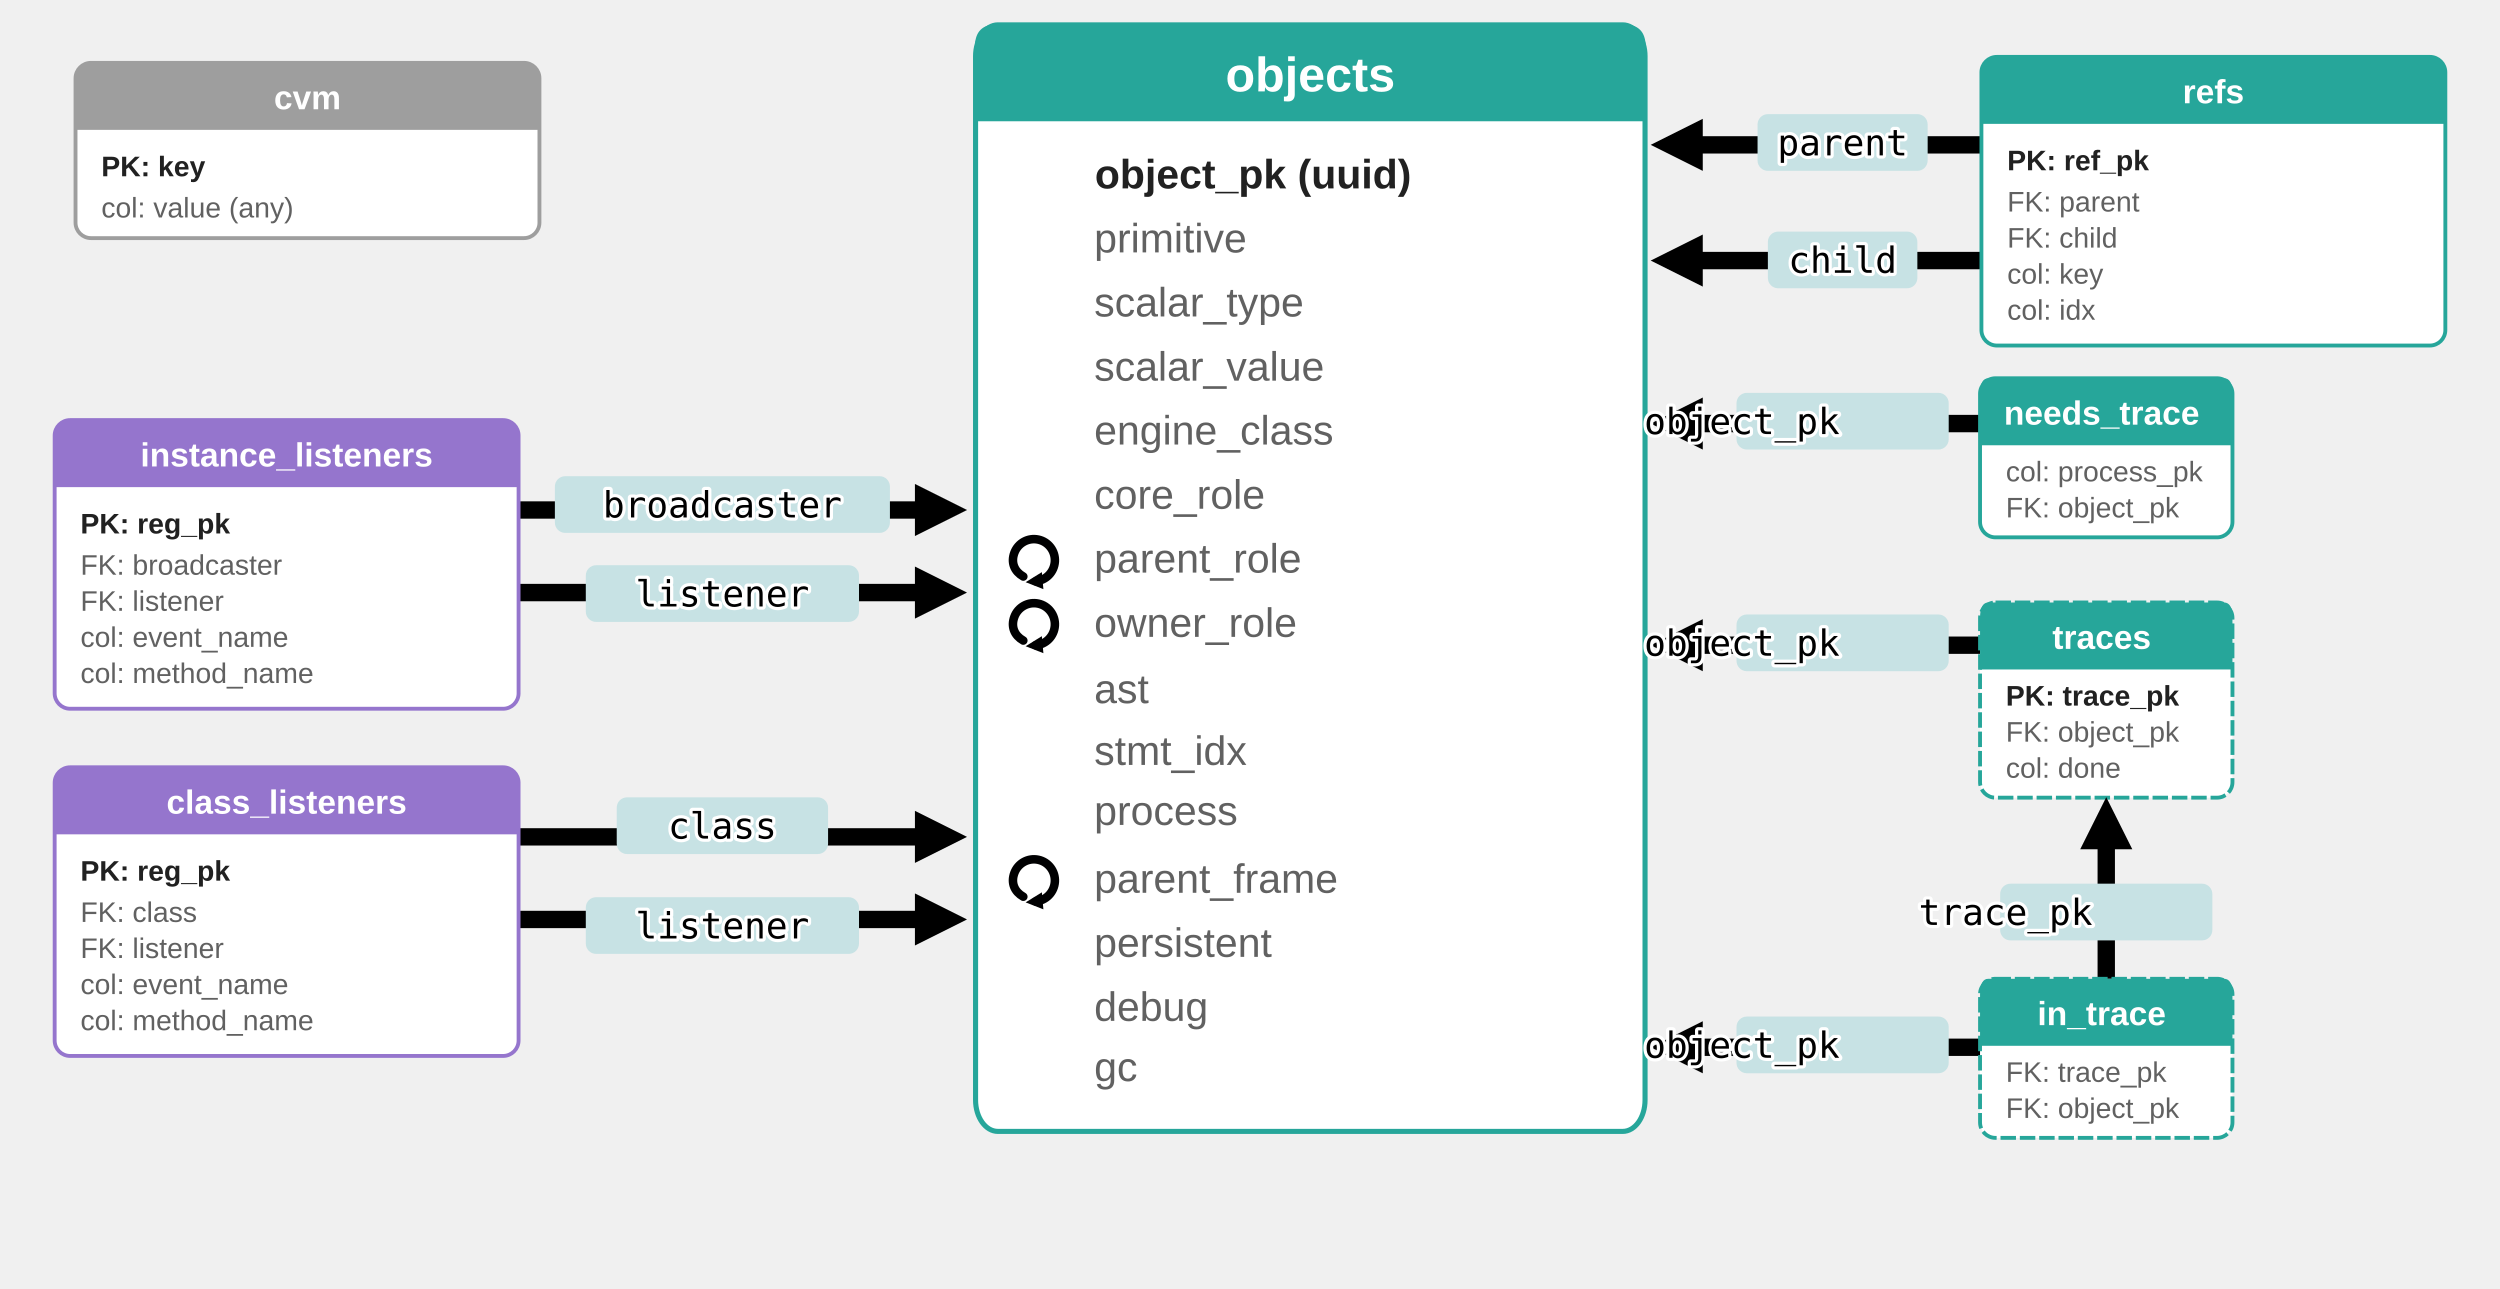
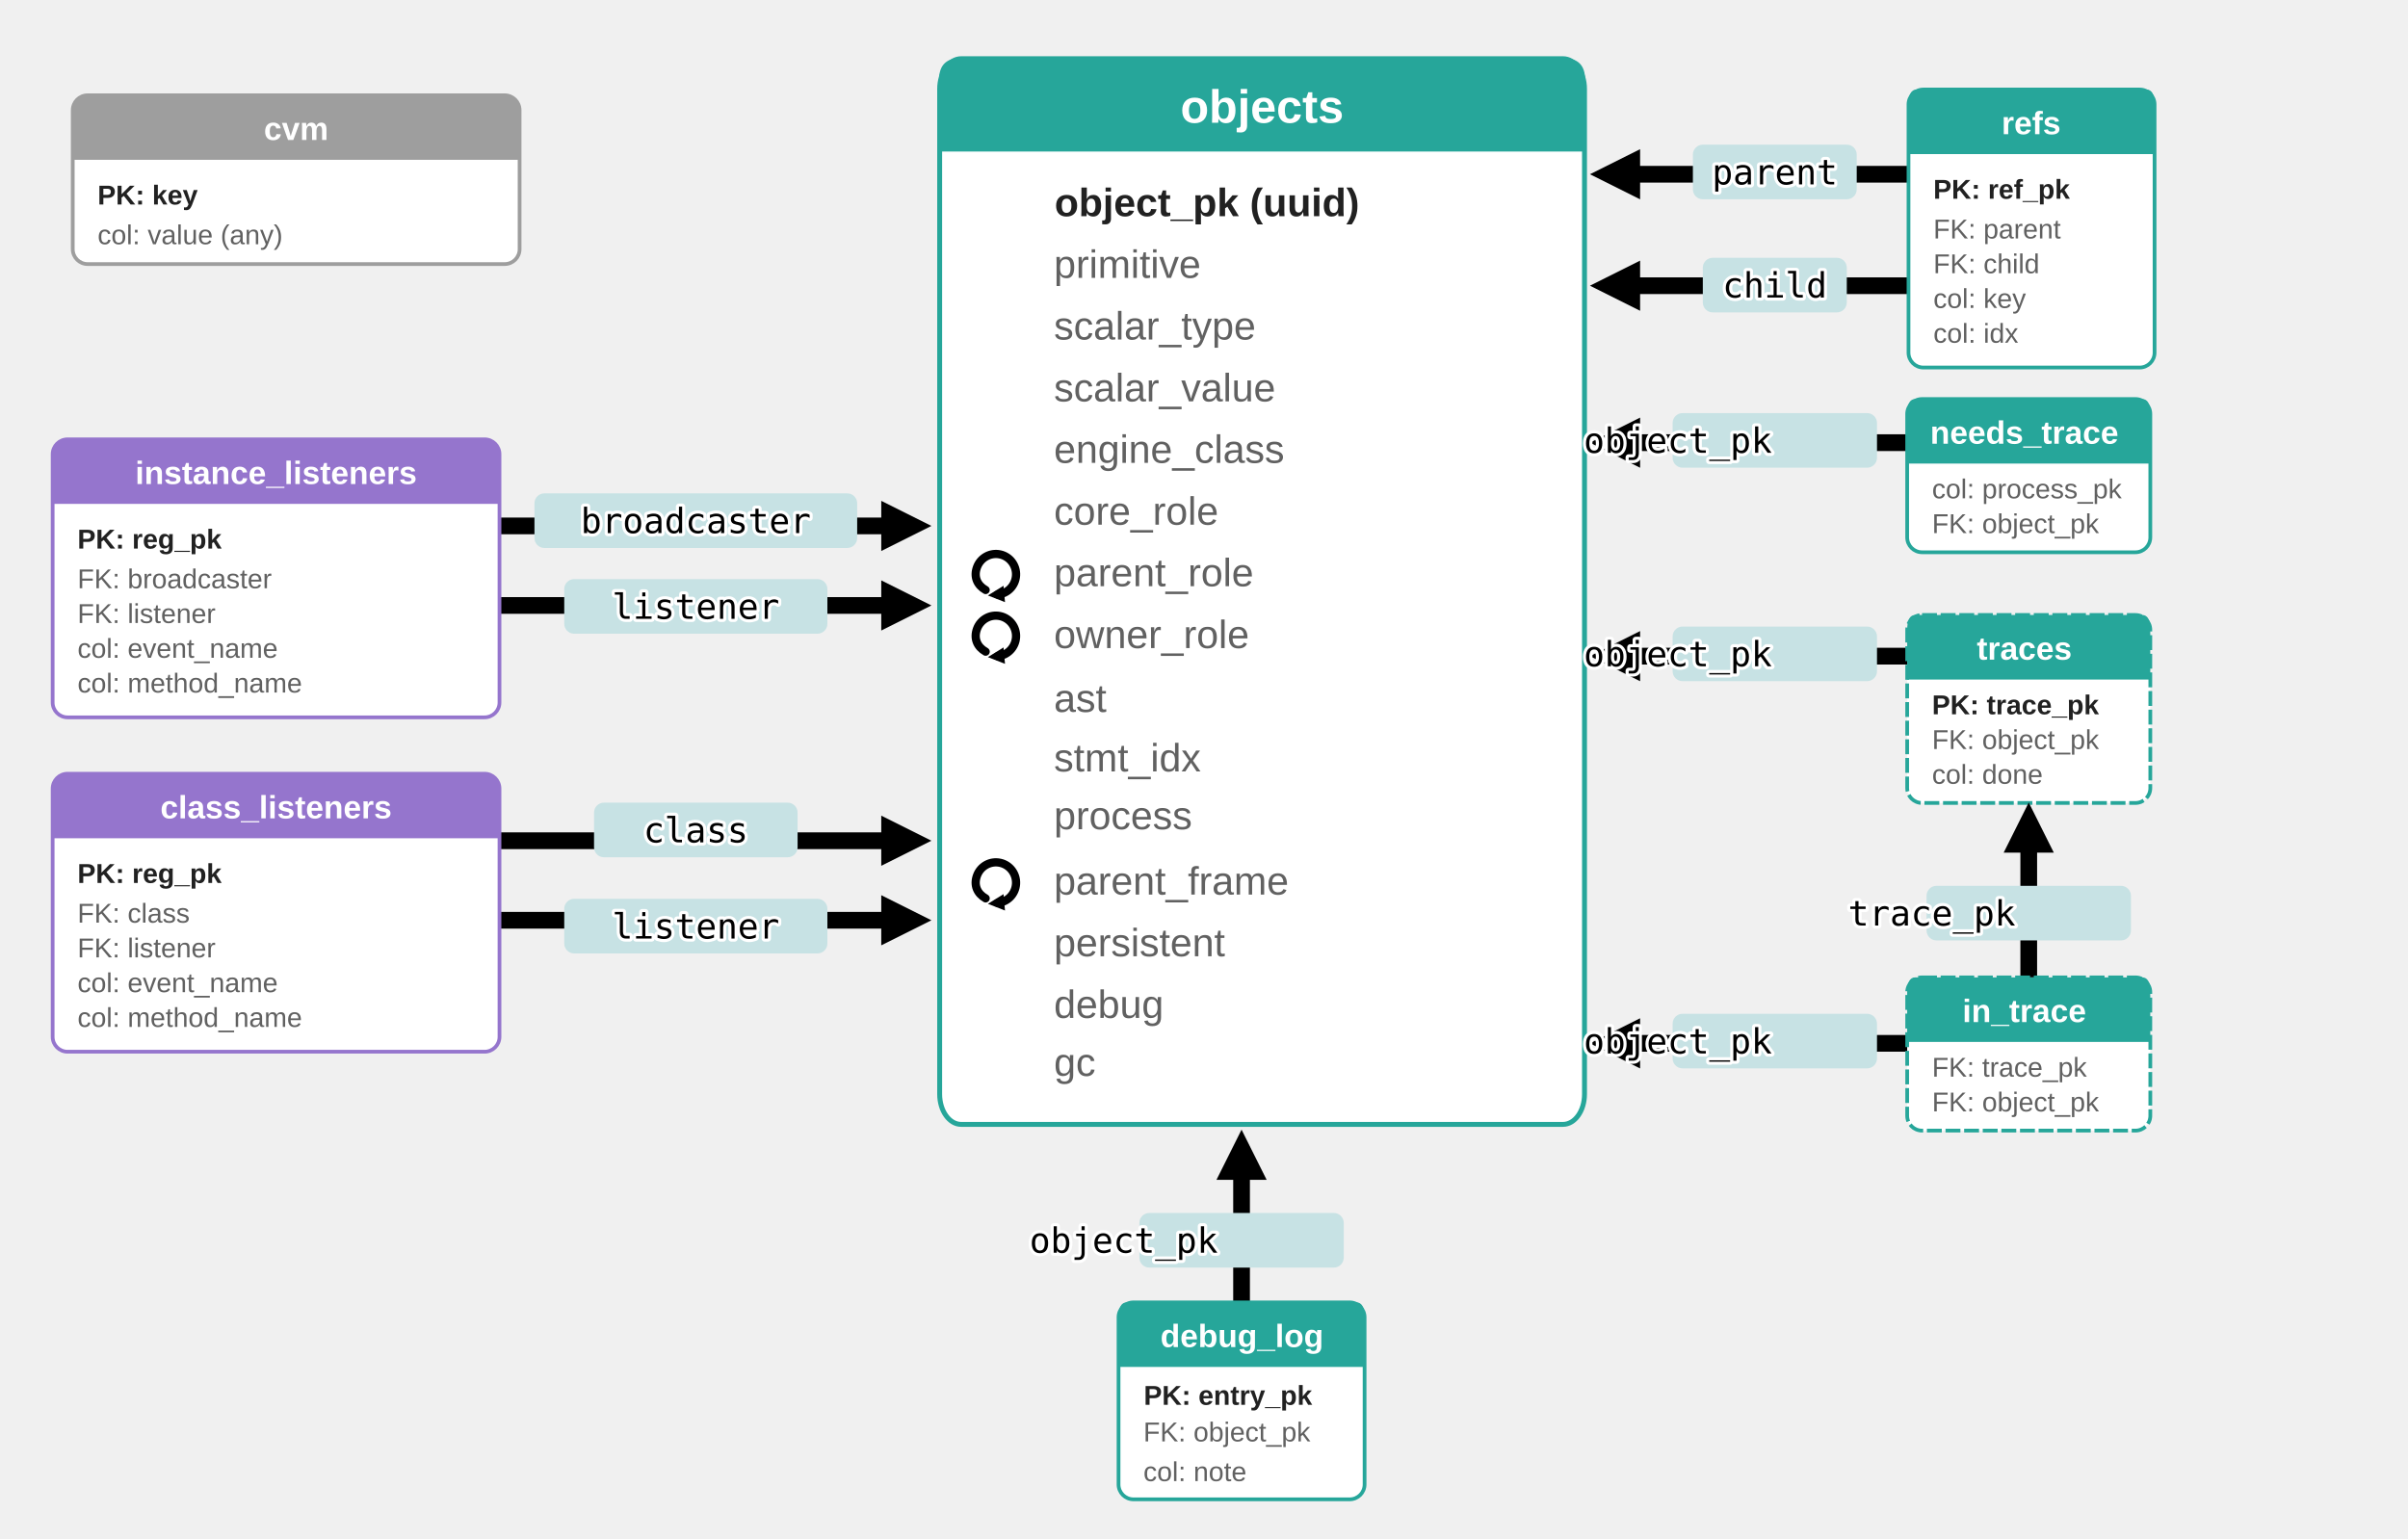
- <svg xmlns="http://www.w3.org/2000/svg" viewBox="0 0 970 500" width="970" role="img" aria-label="CVM entity-relationship diagram under the frames-as-objects design. Six tables grouped into: cvm marker (gray), object graph (objects and refs, teal), listeners (instance_listeners and class_listeners, purple), and execution (processes, green). Frames are not a separate table — a frame is an `objects` row with primitive = 'f' (biconditional with the ast column, which carries the code the frame is executing). Foreign keys drawn as curved gray lines with arrowheads. Self-referential foreign keys are drawn as small self-loop arrows on the source column." version="1.1" id="svg707" height="500">
+ <svg xmlns="http://www.w3.org/2000/svg" viewBox="0 0 970 620" width="970" role="img" aria-label="CVM entity-relationship diagram under the frames-as-objects design. Six tables grouped into: cvm marker (gray), object graph (objects and refs, teal), listeners (instance_listeners and class_listeners, purple), and execution (processes, green). Frames are not a separate table — a frame is an `objects` row with primitive = 'f' (biconditional with the ast column, which carries the code the frame is executing). Foreign keys drawn as curved gray lines with arrowheads. Self-referential foreign keys are drawn as small self-loop arrows on the source column." version="1.1" id="svg707" height="620">
  <defs id="defs493">
    <marker id="fk-arrow" viewBox="0 0 10 10" refX="6" refY="5" markerWidth="3" markerHeight="3" orient="auto" preserveAspectRatio="xMidYMid">
      <path d="M 0,0 10,5 0,10 Z" fill="context-stroke" id="path13238" />
    </marker>
    <style type="text/css" id="style14617">
      .fk-arrow {
        fill: none;
        stroke: #000000;
        stroke-width: 6.735;
        stroke-linecap: round;
        stroke-linejoin: round;
        marker-end: url(#fk-arrow);
        paint-order: stroke fill markers;
      }
      .fk-label-rect {
        fill: #c7e2e4;
        stroke: none;
      }
      .fk-label-text {
        font-family: 'DejaVu Sans Mono', monospace;
        font-size: 14px;
        fill: #000000;
        stroke: #ffffff;
        stroke-width: 2.5;
        paint-order: stroke fill markers;
        stroke-linejoin: round;
        text-anchor: middle;
      }
    </style>
    <marker id="fk-arrow-3" viewBox="0 0 10 10" refX="4" refY="5" markerWidth="2" markerHeight="2" orient="auto" preserveAspectRatio="xMidYMid">
      <path d="M 0,0 10,5 0,10 Z" fill="context-stroke" id="path13238-6" />
    </marker>
    <marker id="fk-arrow-36" viewBox="0 0 10 10" refX="6" refY="5" markerWidth="3" markerHeight="3" orient="auto" preserveAspectRatio="xMidYMid">
      <path d="M 0,0 10,5 0,10 Z" fill="context-stroke" id="path13238-7" />
    </marker>
+     <marker id="fk-arrow-36-6" viewBox="0 0 10 10" refX="6" refY="5" markerWidth="3" markerHeight="3" orient="auto" preserveAspectRatio="xMidYMid">
+       <path d="M 0,0 10,5 0,10 Z" fill="context-stroke" id="path13238-7-7" />
+     </marker>
  </defs>
  <g id="layer2" transform="translate(-414.4918,-540.9965)" />
  <g id="layer1" transform="translate(-414.4918,-540.9965)">
-     <g transform="matrix(1.445779,0,0,1.4474,792.769,550.404)" id="g575" style="font-family:'Helvetica Neue', Arial, sans-serif;stroke-width:0.691">
+     <g id="g2192" transform="translate(-1.434872,14)">
+       <path class="fk-arrow" d="M 916.057,1100.431 V 990.188" id="path2381-5" style="fill:none;stroke:#000000;stroke-width:6.735;stroke-linecap:round;stroke-linejoin:round;marker-end:url(#fk-arrow-36-6);paint-order:stroke fill markers" />
+       <g id="g2184">
+         <g transform="translate(914.9264,1026.674)" id="g2389-3">
+           <rect x="-40.033" y="-11" width="82.328" height="22" rx="4" ry="4" class="fk-label-rect" id="rect2383-5" style="fill:#c7e2e4;stroke:none;stroke-width:1" />
+           <text x="0" y="5" class="fk-label-text" id="text2387-6" style="font-size:14px;font-family:'DejaVu Sans Mono', monospace;text-anchor:middle;white-space:pre;inline-size:92.294;display:inline;fill:#000000;stroke:#ffffff;stroke-width:2.5;stroke-linejoin:round;paint-order:stroke fill markers" xml:space="preserve">
+             <tspan x="0" y="5" id="tspan2696">object_pk</tspan>
+           </text>
+         </g>
+       </g>
+     </g>
+     <g transform="matrix(1.445779,0,0,1.4474,792.769,564.404)" id="g575" style="font-family:'Helvetica Neue', Arial, sans-serif;stroke-width:0.691">
      <rect x="0.167" y="0.167" width="179.667" height="296.626" rx="5.989" ry="8.41" fill="#ffffff" stroke="#26a69a" stroke-width="1.37" id="rect559" />
      <path d="M 0,6 Q 0,0 6,0 h 168 q 6,0 6,6 V 26 H 0 Z" fill="#26a69a" id="path561" style="stroke-width:0.478" />
      <text x="90" y="18" text-anchor="middle" font-size="13px" font-weight="700" fill="#ffffff" id="text563" style="stroke-width:0.478">objects</text>
      <text x="32.176" y="44" font-size="11px" font-weight="700" fill="#212121" style="stroke-width:0.478" id="text1026">object_pk (uuid)</text>
      <text x="32" y="61.167" font-size="11px" fill="#616161" style="stroke-width:0.478" id="text1028">primitive</text>
      <text x="32" y="78.333" font-size="11px" fill="#616161" style="stroke-width:0.478" id="text1030">scalar_type</text>
      <text x="32" y="95.548" font-size="11px" fill="#616161" style="stroke-width:0.478" id="text1032">scalar_value</text>
      <text x="32" y="112.666" font-size="11px" fill="#616161" style="stroke-width:0.478" id="text1034">engine_class</text>
      <text x="32" y="129.881" font-size="11px" fill="#616161" style="stroke-width:0.478" id="text1036">core_role</text>
      <g id="g1153" transform="translate(0,-1.500269)">
        <text x="32" y="148.5" font-size="11px" fill="#616161" style="stroke-width:0.478" id="text1038">parent_role</text>
        <path style="fill:none;stroke:#000001;stroke-width:2.291;stroke-linecap:round;stroke-linejoin:round;marker-end:url(#fk-arrow-3);paint-order:stroke fill markers;stop-color:#000000" d="m 12.978,149.548 c -2.424,-1.367 -3.378,-3.743 -2.398,-6.362 0.98,-2.619 3.714,-4.123 6.431,-3.538 2.717,0.585 4.602,3.083 4.434,5.876 -0.168,2.794 -2.339,5.044 -5.106,5.294" id="path1040" />
      </g>
      <g id="g1157" transform="translate(0,-1.585307)">
        <text x="32" y="165.8" font-size="11px" fill="#616161" style="stroke-width:0.478" id="text1042">owner_role</text>
        <path style="fill:none;stroke:#000001;stroke-width:2.291;stroke-linecap:round;stroke-linejoin:round;marker-end:url(#fk-arrow-3);paint-order:stroke fill markers;stop-color:#000000" d="m 12.978,166.799 c -2.424,-1.367 -3.378,-3.743 -2.398,-6.362 0.98,-2.619 3.714,-4.123 6.431,-3.538 2.717,0.585 4.602,3.083 4.434,5.876 -0.168,2.794 -2.339,5.044 -5.106,5.294" id="path1044" />
      </g>
      <text x="32" y="181.991" font-size="11px" fill="#616161" style="stroke-width:0.478" id="text1046">ast</text>
      <text x="32" y="198.548" font-size="11px" fill="#616161" style="stroke-width:0.478" id="text1048">stmt_idx</text>
      <text x="32" y="214.64" font-size="11px" fill="#616161" style="stroke-width:0.478" id="text1050">process</text>
      <g id="g1161" transform="translate(0,-2.172531)">
        <text x="32" y="235" font-size="11px" fill="#616161" style="stroke-width:0.478" id="text1052">parent_frame</text>
        <path style="fill:none;stroke:#000001;stroke-width:2.291;stroke-linecap:round;stroke-linejoin:round;marker-end:url(#fk-arrow-3);paint-order:stroke fill markers;stop-color:#000000" d="m 12.978,236.053 c -2.424,-1.367 -3.378,-3.743 -2.398,-6.362 0.98,-2.619 3.714,-4.123 6.431,-3.538 2.717,0.585 4.602,3.083 4.434,5.876 -0.168,2.794 -2.339,5.044 -5.106,5.294" id="path1054" />
      </g>
      <text x="32" y="249.999" font-size="11px" fill="#616161" style="stroke-width:0.478" id="text1056">persistent</text>
      <text x="32" y="283.307" font-size="11px" fill="#616161" style="stroke-width:0.478" id="text1058">gc</text>
      <text x="32" y="267.166" font-size="11px" fill="#616161" style="stroke-width:0.478" id="text1064">debug</text>
    </g>
-     <g transform="translate(443.7963,565.3818)" id="g529" style="font-family:'Helvetica Neue', Arial, sans-serif">
+     <g transform="translate(443.7963,579.3818)" id="g529" style="font-family:'Helvetica Neue', Arial, sans-serif">
      <rect x="0" y="0" width="180" height="68" rx="6" ry="6" fill="#ffffff" stroke="#9e9e9e" stroke-width="1.5" id="rect521" />
      <path d="M 0,6 Q 0,0 6,0 h 168 q 6,0 6,6 V 26 H 0 Z" fill="#9e9e9e" id="path523" />
      <text x="90" y="18" text-anchor="middle" font-size="13px" font-weight="700" fill="#ffffff" id="text525">cvm</text>
      <text x="10" y="44" font-size="11px" font-weight="700" fill="#212121" id="text527">PK: key</text>
      <text x="10" y="60" font-size="11px" fill="#616161" id="text-cvm-value">col: value (any)</text>
    </g>
-     <g id="g508" transform="translate(240.7677,18.58208)">
+     <g id="g508" transform="translate(240.7677,32.58208)">
      <path class="fk-arrow" d="M 360.882,752.335 H 540.839" id="path14365" />
      <path class="fk-arrow" d="M 360.882,720.294 H 540.839" id="path14367" />
      <g transform="translate(454.0155,718.1781)" id="fk-label-4">
        <rect x="-65" y="-11" width="130" height="22" rx="4" ry="4" class="fk-label-rect" id="rect11572" />
        <text x="0" y="5" class="fk-label-text" id="text11574">broadcaster</text>
      </g>
      <g transform="translate(454.0155,752.722)" id="fk-label-3">
        <rect x="-53" y="-11" width="106" height="22" rx="4" ry="4" class="fk-label-rect" id="rect11567" />
        <text x="0" y="5" class="fk-label-text" id="text11569">listener</text>
      </g>
      <g transform="translate(194.9319,685.4114)" id="g543" style="font-family:'Helvetica Neue', Arial, sans-serif">
        <rect x="0" y="0" width="180" height="112" rx="6" ry="6" fill="#ffffff" stroke="#9575cd" stroke-width="1.5" id="rect531" />
        <path d="M 0,6 Q 0,0 6,0 h 168 q 6,0 6,6 V 26 H 0 Z" fill="#9575cd" id="path533" />
        <text x="90" y="18" text-anchor="middle" font-size="13px" font-weight="700" fill="#ffffff" id="text535">instance_listeners</text>
        <text x="10" y="44" font-size="11px" font-weight="700" fill="#212121" id="text537">PK: reg_pk</text>
        <text x="10" y="60" font-size="11px" fill="#616161" id="text539">FK: broadcaster</text>
        <text x="10" y="74" font-size="11px" fill="#616161" id="text541">FK: listener</text>
        <text x="10" y="88" font-size="11px" fill="#616161" id="text-il-event-name">col: event_name</text>
        <text x="10" y="102" font-size="11px" fill="#616161" id="text-il-method-name">col: method_name</text>
      </g>
    </g>
-     <g id="g489" transform="translate(240.7677,18.58208)">
+     <g id="g489" transform="translate(240.7677,32.58208)">
      <path class="fk-arrow" d="M 360.882,879.164 H 540.839" id="path6519" />
      <path class="fk-arrow" d="M 360.882,847.124 H 540.839" id="path6521" />
      <g transform="translate(454.0155,842.783)" id="fk-label-2">
        <rect x="-41" y="-11" width="82" height="22" rx="4" ry="4" class="fk-label-rect" id="rect11562" />
        <text x="0" y="5" class="fk-label-text" id="text11564">class</text>
      </g>
      <g transform="translate(454.0155,881.5263)" id="fk-label-5">
        <rect x="-53" y="-11" width="106" height="22" rx="4" ry="4" class="fk-label-rect" id="rect11577" />
        <text x="0" y="5" class="fk-label-text" id="text11579">listener</text>
      </g>
      <g transform="translate(194.9319,820.1233)" id="g557" style="font-family:'Helvetica Neue', Arial, sans-serif">
        <rect x="0" y="0" width="180" height="112" rx="6" ry="6" fill="#ffffff" stroke="#9575cd" stroke-width="1.5" id="rect545" />
        <path d="M 0,6 Q 0,0 6,0 h 168 q 6,0 6,6 V 26 H 0 Z" fill="#9575cd" id="path547" />
        <text x="90" y="18" text-anchor="middle" font-size="13px" font-weight="700" fill="#ffffff" id="text549">class_listeners</text>
        <text x="10" y="44" font-size="11px" font-weight="700" fill="#212121" id="text551">PK: reg_pk</text>
        <text x="10" y="60" font-size="11px" fill="#616161" id="text553">FK: class</text>
        <text x="10" y="74" font-size="11px" fill="#616161" id="text555">FK: listener</text>
        <text x="10" y="88" font-size="11px" fill="#616161" id="text-cl-event-name">col: event_name</text>
        <text x="10" y="102" font-size="11px" fill="#616161" id="text-cl-method-name">col: method_name</text>
      </g>
    </g>
-     <g id="g1370">
+     <g id="g1370" transform="translate(0,14)">
      <path class="fk-arrow" d="M 1183.517,597.197 H 1063.042" id="path-refs-objects-2" />
      <path class="fk-arrow" d="M 1183.517,642.098 H 1063.042" id="path2376" />
      <g transform="translate(1129.425,596.2791)" id="fk-label-parent">
        <rect x="-33" y="-11" width="66" height="22" rx="4" ry="4" class="fk-label-rect" id="rect-fk-label-parent" />
        <text x="0" y="5" class="fk-label-text" id="text-fk-label-parent">parent</text>
      </g>
      <g transform="translate(1129.425,641.852)" id="fk-label-9">
        <rect x="-29" y="-11" width="58" height="22" rx="4" ry="4" class="fk-label-rect" id="rect11597" />
        <text x="0" y="5" class="fk-label-text" id="text11599">child</text>
      </g>
      <g transform="translate(1183.284,563.0656)" id="g589" style="font-family:'Helvetica Neue', Arial, sans-serif">
-         <rect x="0" y="0" width="180" height="112" rx="6" ry="6" fill="#ffffff" stroke="#26a69a" stroke-width="1.5" id="rect577" />
-         <path d="M 0,6 Q 0,0 6,0 h 168 q 6,0 6,6 V 26 H 0 Z" fill="#26a69a" id="path579" />
-         <text x="90" y="18" text-anchor="middle" font-size="13px" font-weight="700" fill="#ffffff" id="text581">refs</text>
+         <rect x="0" y="0" width="99.116" height="112" rx="6" ry="6" fill="#ffffff" stroke="#26a69a" stroke-width="1.5" id="rect577" />
+         <path d="M 0,6 Q 0,0 3.304,0 H 95.812 Q 99.116,0 99.116,6 V 26 H 0 Z" fill="#26a69a" id="path579" style="stroke-width:1" />
+         <text x="49.396" y="18" text-anchor="middle" font-size="13px" font-weight="700" fill="#ffffff" id="text581">refs</text>
        <text x="10" y="44" font-size="11px" font-weight="700" fill="#212121" id="text583">PK: ref_pk</text>
        <text x="10" y="60" font-size="11px" fill="#616161" id="text585">FK: parent</text>
        <text x="10" y="74" font-size="11px" fill="#616161" id="text587">FK: child</text>
        <text x="10" y="88" font-size="11px" fill="#616161" id="text-rel-key">col: key</text>
        <text x="10" y="102" font-size="11px" fill="#616161" id="text-rel-idx">col: idx</text>
      </g>
    </g>
-     <g id="g1351" transform="translate(0,-24)">
+     <g id="g1351" transform="translate(0,-10)">
      <path class="fk-arrow" d="M 1183.517,729.337 H 1063.042" id="path-refs-objects-2-5" style="fill:none;stroke:#000000;stroke-width:6.735;stroke-linecap:round;stroke-linejoin:round;marker-end:url(#fk-arrow-36);paint-order:stroke fill markers" />
      <g transform="translate(1128.295,728.4191)" id="fk-label-parent-3">
        <rect x="-40.033" y="-11" width="82.328" height="22" rx="4" ry="4" class="fk-label-rect" id="rect-fk-label-parent-5" style="fill:#c7e2e4;stroke:none;stroke-width:1" />
        <text x="0" y="5" class="fk-label-text" id="text-fk-label-parent-6" style="font-size:14px;font-family:'DejaVu Sans Mono', monospace;text-anchor:middle;white-space:pre;inline-size:92.294;display:inline;fill:#000000;stroke:#ffffff;stroke-width:2.5;stroke-linejoin:round;paint-order:stroke fill markers" xml:space="preserve">
-           <tspan x="0" y="5" id="tspan1662">object_pk</tspan>
+           <tspan x="0" y="5" id="tspan2698">object_pk</tspan>
        </text>
      </g>
      <g transform="translate(1182.749,711.7592)" id="g572" style="font-family:'Helvetica Neue', Arial, sans-serif">
        <rect x="0" y="0" width="97.939" height="61.733" rx="6" ry="6" fill="#ffffff" stroke="#26a69a" stroke-width="1.5" id="rect556" />
        <path d="M 0,6 Q 0,0 3.265,0 H 94.674 q 3.265,0 3.265,6 V 26 H 0 Z" fill="#26a69a" id="path558" style="stroke-width:1" />
        <text x="47.193" y="18" text-anchor="middle" font-size="13px" font-weight="700" fill="#ffffff" id="text560">needs_trace</text>
        <text x="10" y="40" font-size="11px" fill="#616161" id="text564">col: process_pk</text>
        <text x="10" y="54" font-size="11px" fill="#616161" id="text566">FK: object_pk</text>
      </g>
    </g>
-     <g id="g1338" transform="translate(0,-24)">
+     <g id="g1338" transform="translate(0,-10)">
      <path class="fk-arrow" d="M 1183.517,815.337 H 1063.042" id="path1966" style="fill:none;stroke:#000000;stroke-width:6.735;stroke-linecap:round;stroke-linejoin:round;marker-end:url(#fk-arrow-36);paint-order:stroke fill markers" />
      <g transform="translate(1128.295,814.4191)" id="g1974">
        <rect x="-40.033" y="-11" width="82.328" height="22" rx="4" ry="4" class="fk-label-rect" id="rect1968" style="fill:#c7e2e4;stroke:none;stroke-width:1" />
        <text x="0" y="5" class="fk-label-text" id="text1972" style="font-size:14px;font-family:'DejaVu Sans Mono', monospace;text-anchor:middle;white-space:pre;inline-size:92.294;display:inline;fill:#000000;stroke:#ffffff;stroke-width:2.5;stroke-linejoin:round;paint-order:stroke fill markers" xml:space="preserve">
-           <tspan x="0" y="5" id="tspan1664">object_pk</tspan>
+           <tspan x="0" y="5" id="tspan2700">object_pk</tspan>
        </text>
      </g>
      <g transform="translate(1182.749,798.7592)" id="g-traces" style="font-family:'Helvetica Neue', Arial, sans-serif">
        <rect x="0" y="0" width="97.939" height="75.733" rx="6" ry="6" fill="#ffffff" stroke="#26a69a" stroke-width="1.5" id="rect-traces" style="stroke-dasharray:6, 1.5;stroke-dashoffset:0" />
        <path d="M 0,6 Q 0,0 3.265,0 H 94.674 q 3.265,0 3.265,6 V 26 H 0 Z" fill="#26a69a" id="path-traces" style="stroke-width:1" />
        <text x="47.193" y="18" text-anchor="middle" font-size="13px" font-weight="700" fill="#ffffff" id="text-traces-title">traces</text>
        <text x="10" y="40" font-size="11px" font-weight="700" fill="#212121" id="text-traces-pk">PK: trace_pk</text>
        <text x="10" y="54" font-size="11px" fill="#616161" id="text-traces-object">FK: object_pk</text>
        <text x="10" y="68" font-size="11px" fill="#616161" id="text-traces-done">col: done</text>
      </g>
    </g>
-     <g id="g1324" transform="translate(0,-26)">
+     <g id="g1324" transform="translate(0,-12)">
      <path class="fk-arrow" d="M 1231.719,994.626 V 884.383" id="path2381" style="fill:none;stroke:#000000;stroke-width:6.735;stroke-linecap:round;stroke-linejoin:round;marker-end:url(#fk-arrow-36);paint-order:stroke fill markers" />
      <g transform="translate(1230.589,920.8682)" id="g2389">
        <rect x="-40.033" y="-11" width="82.328" height="22" rx="4" ry="4" class="fk-label-rect" id="rect2383" style="fill:#c7e2e4;stroke:none;stroke-width:1" />
        <text x="0" y="5" class="fk-label-text" id="text2387" style="font-size:14px;font-family:'DejaVu Sans Mono', monospace;text-anchor:middle;white-space:pre;inline-size:92.294;display:inline;fill:#000000;stroke:#ffffff;stroke-width:2.5;stroke-linejoin:round;paint-order:stroke fill markers" xml:space="preserve">
-           <tspan x="0" y="5" id="tspan1666">trace_pk</tspan>
+           <tspan x="0" y="5" id="tspan2702">trace_pk</tspan>
        </text>
      </g>
      <path class="fk-arrow" d="M 1183.517,973.337 H 1063.042" id="path2371" style="fill:none;stroke:#000000;stroke-width:6.735;stroke-linecap:round;stroke-linejoin:round;marker-end:url(#fk-arrow-36);paint-order:stroke fill markers" />
      <g transform="translate(1128.295,972.4191)" id="g2379">
        <rect x="-40.033" y="-11" width="82.328" height="22" rx="4" ry="4" class="fk-label-rect" id="rect2373" style="fill:#c7e2e4;stroke:none;stroke-width:1" />
        <text x="0" y="5" class="fk-label-text" id="text2377" style="font-size:14px;font-family:'DejaVu Sans Mono', monospace;text-anchor:middle;white-space:pre;inline-size:92.294;display:inline;fill:#000000;stroke:#ffffff;stroke-width:2.5;stroke-linejoin:round;paint-order:stroke fill markers" xml:space="preserve">
-           <tspan x="0" y="5" id="tspan1668">object_pk</tspan>
+           <tspan x="0" y="5" id="tspan2704">object_pk</tspan>
        </text>
      </g>
      <g transform="translate(1182.749,946.7592)" id="g-in-trace" style="font-family:'Helvetica Neue', Arial, sans-serif">
        <rect x="0" y="0" width="97.939" height="61.733" rx="6" ry="6" fill="#ffffff" stroke="#26a69a" stroke-width="1.5" id="rect-in-trace" style="stroke-dasharray:6, 1.5;stroke-dashoffset:0" />
        <path d="M 0,6 Q 0,0 3.265,0 H 94.674 q 3.265,0 3.265,6 V 26 H 0 Z" fill="#26a69a" id="path-in-trace" style="stroke-width:1" />
        <text x="47.193" y="18" text-anchor="middle" font-size="13px" font-weight="700" fill="#ffffff" id="text-in-trace-title">in_trace</text>
        <text x="10" y="40" font-size="11px" fill="#616161" id="text-in-trace-trace">FK: trace_pk</text>
        <text x="10" y="54" font-size="11px" fill="#616161" id="text-in-trace-object">FK: object_pk</text>
      </g>
    </g>
+     <g id="g2178" transform="translate(0,14)">
+       <rect x="865.066" y="1051.698" width="99.113" height="79.339" rx="6" ry="6" fill="#ffffff" stroke="#26a69a" stroke-width="1.5" id="rect1397" style="font-family:'Helvetica Neue', Arial, sans-serif;stroke-dasharray:none;stroke-dashoffset:0" />
+       <path d="m 865.066,1057.698 q 0,-6 3.304,-6 h 92.505 q 3.304,0 3.304,6 v 20 h -99.113 z" fill="#26a69a" id="path1399" style="font-family:'Helvetica Neue', Arial, sans-serif;stroke-width:1" />
+       <text x="914.79" y="1069.698" text-anchor="middle" font-size="13px" font-weight="700" fill="#ffffff" id="text1401" style="font-family:'Helvetica Neue', Arial, sans-serif">
+         <tspan id="tspan2047" x="914.79" y="1069.698">debug_log</tspan>
+       </text>
+       <text x="875.066" y="1107.698" font-size="11px" fill="#616161" id="text2051" style="font-family:'Helvetica Neue', Arial, sans-serif">FK: object_pk</text>
+       <text x="875.232" y="1062.97" font-size="11px" font-weight="700" fill="#212121" id="text583-3" style="font-family:'Helvetica Neue', Arial, sans-serif;white-space:pre;inline-size:105.152;display:inline" transform="translate(0,30)" xml:space="preserve">
+         <tspan x="875.232" y="1062.97" id="tspan2706">PK: entry_pk</tspan>
+       </text>
+       <text x="875.066" y="1093.698" font-size="11px" fill="#616161" id="text2091" style="font-family:'Helvetica Neue', Arial, sans-serif;white-space:pre;inline-size:76.552;display:inline" transform="translate(0,30)" xml:space="preserve">
+         <tspan x="875.066" y="1093.698" id="tspan2708">col: note</tspan>
+       </text>
+     </g>
  </g>
</svg>
